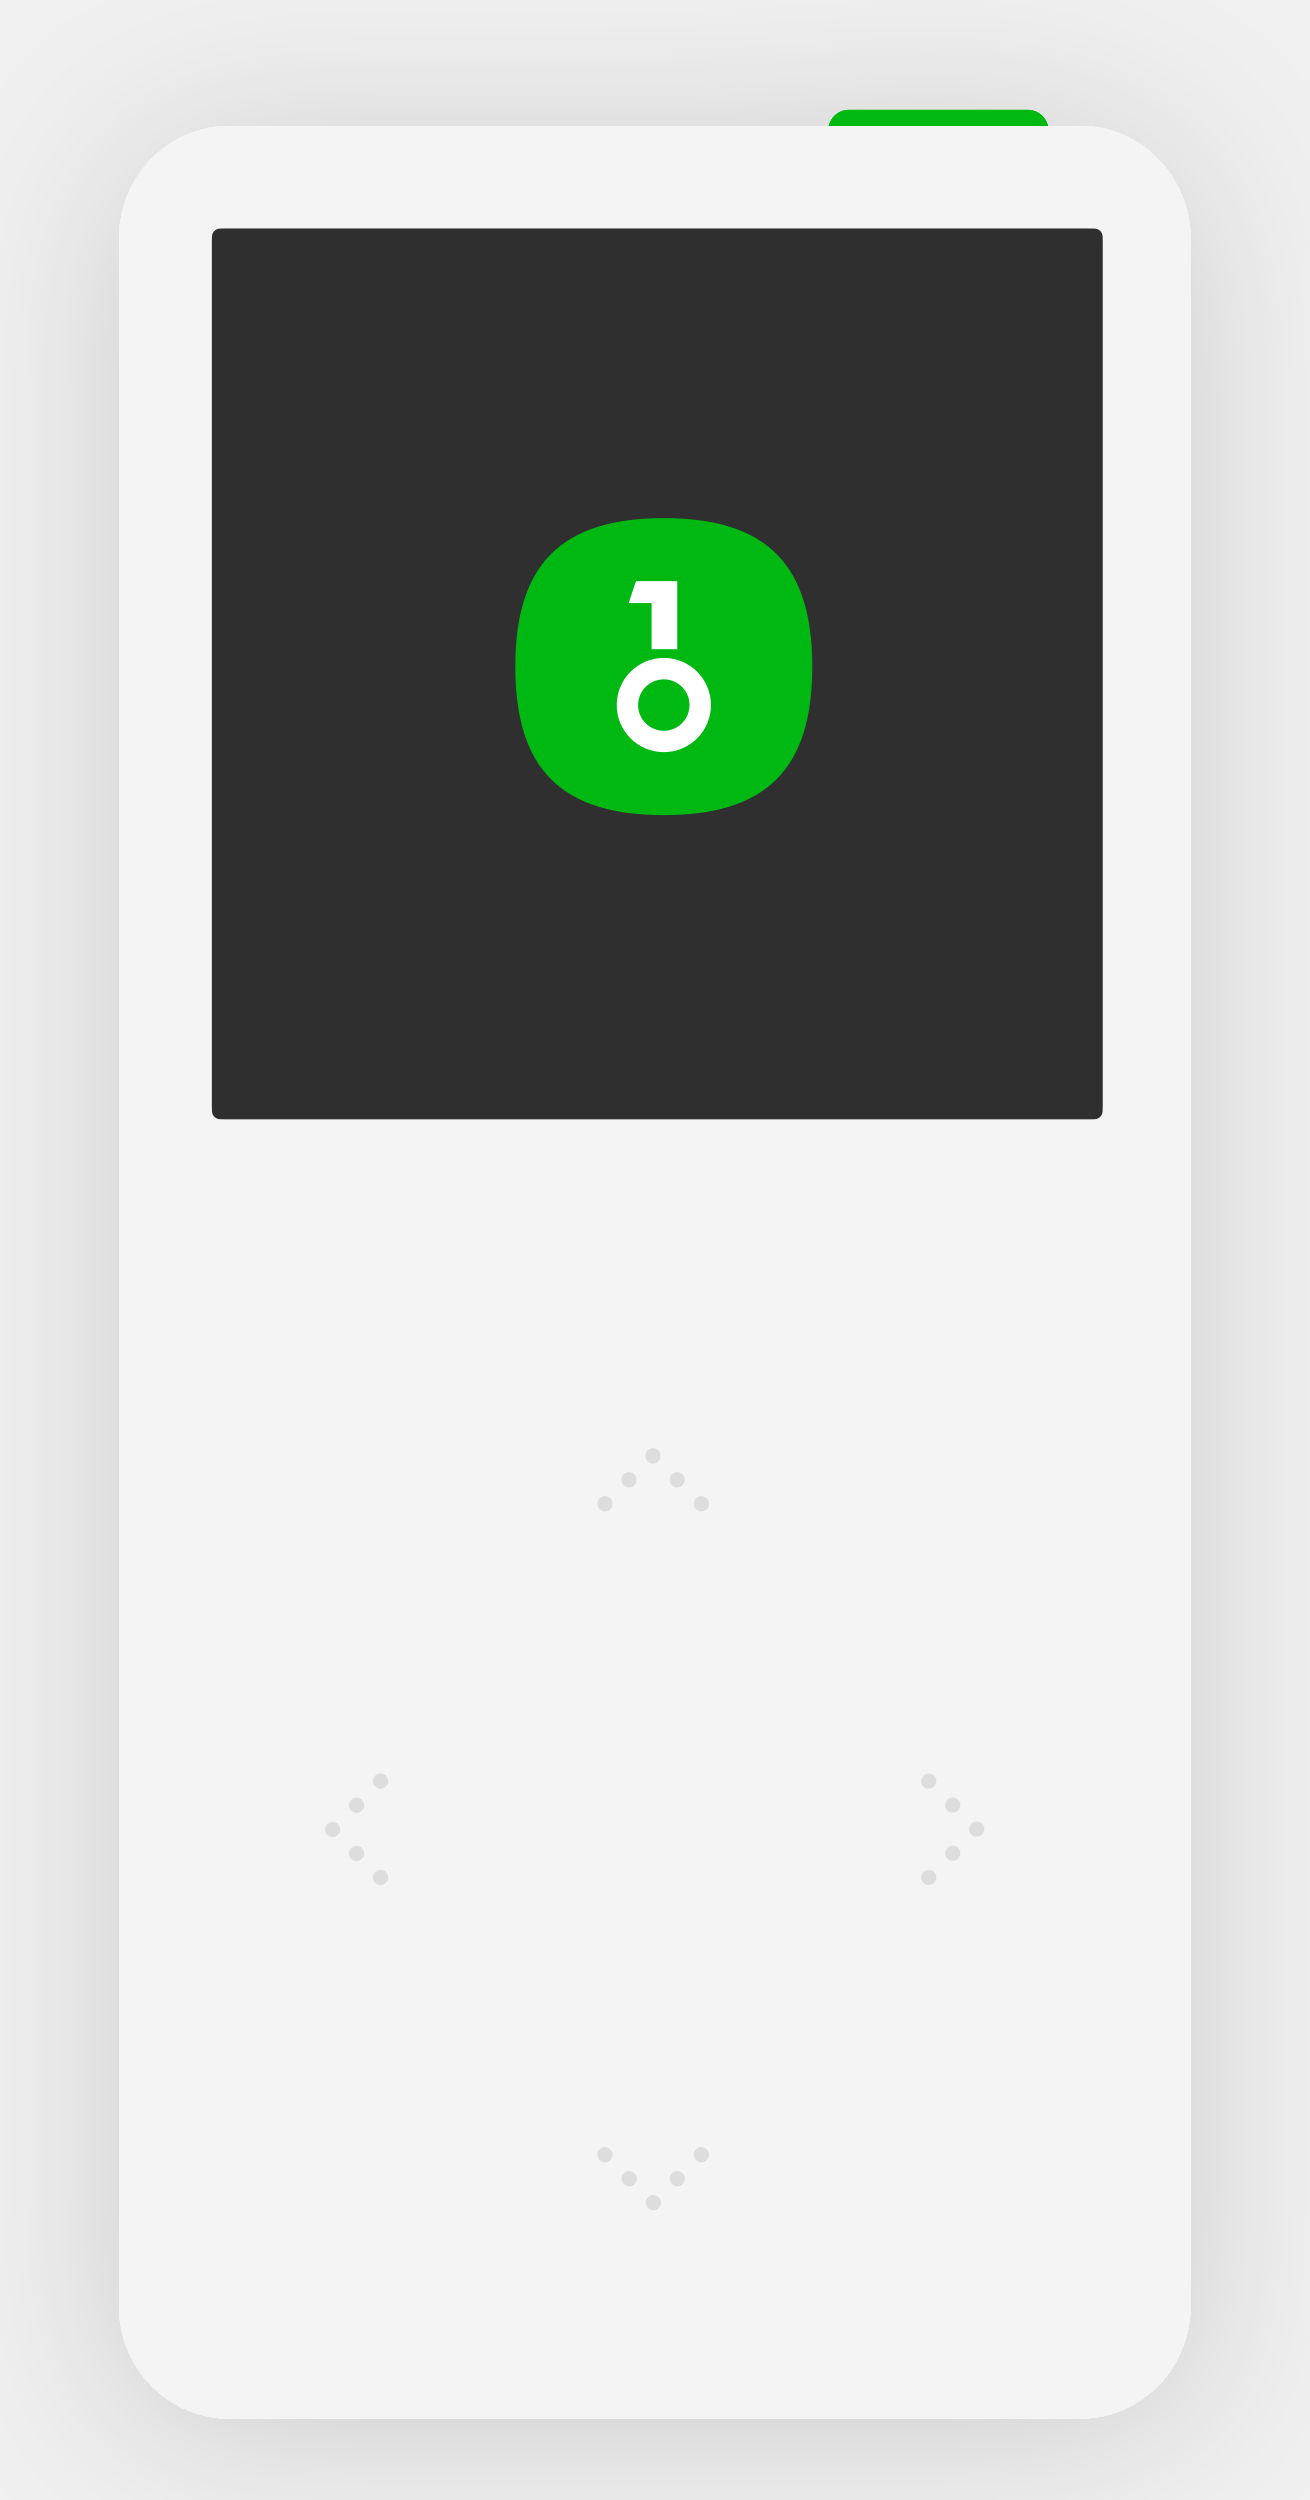
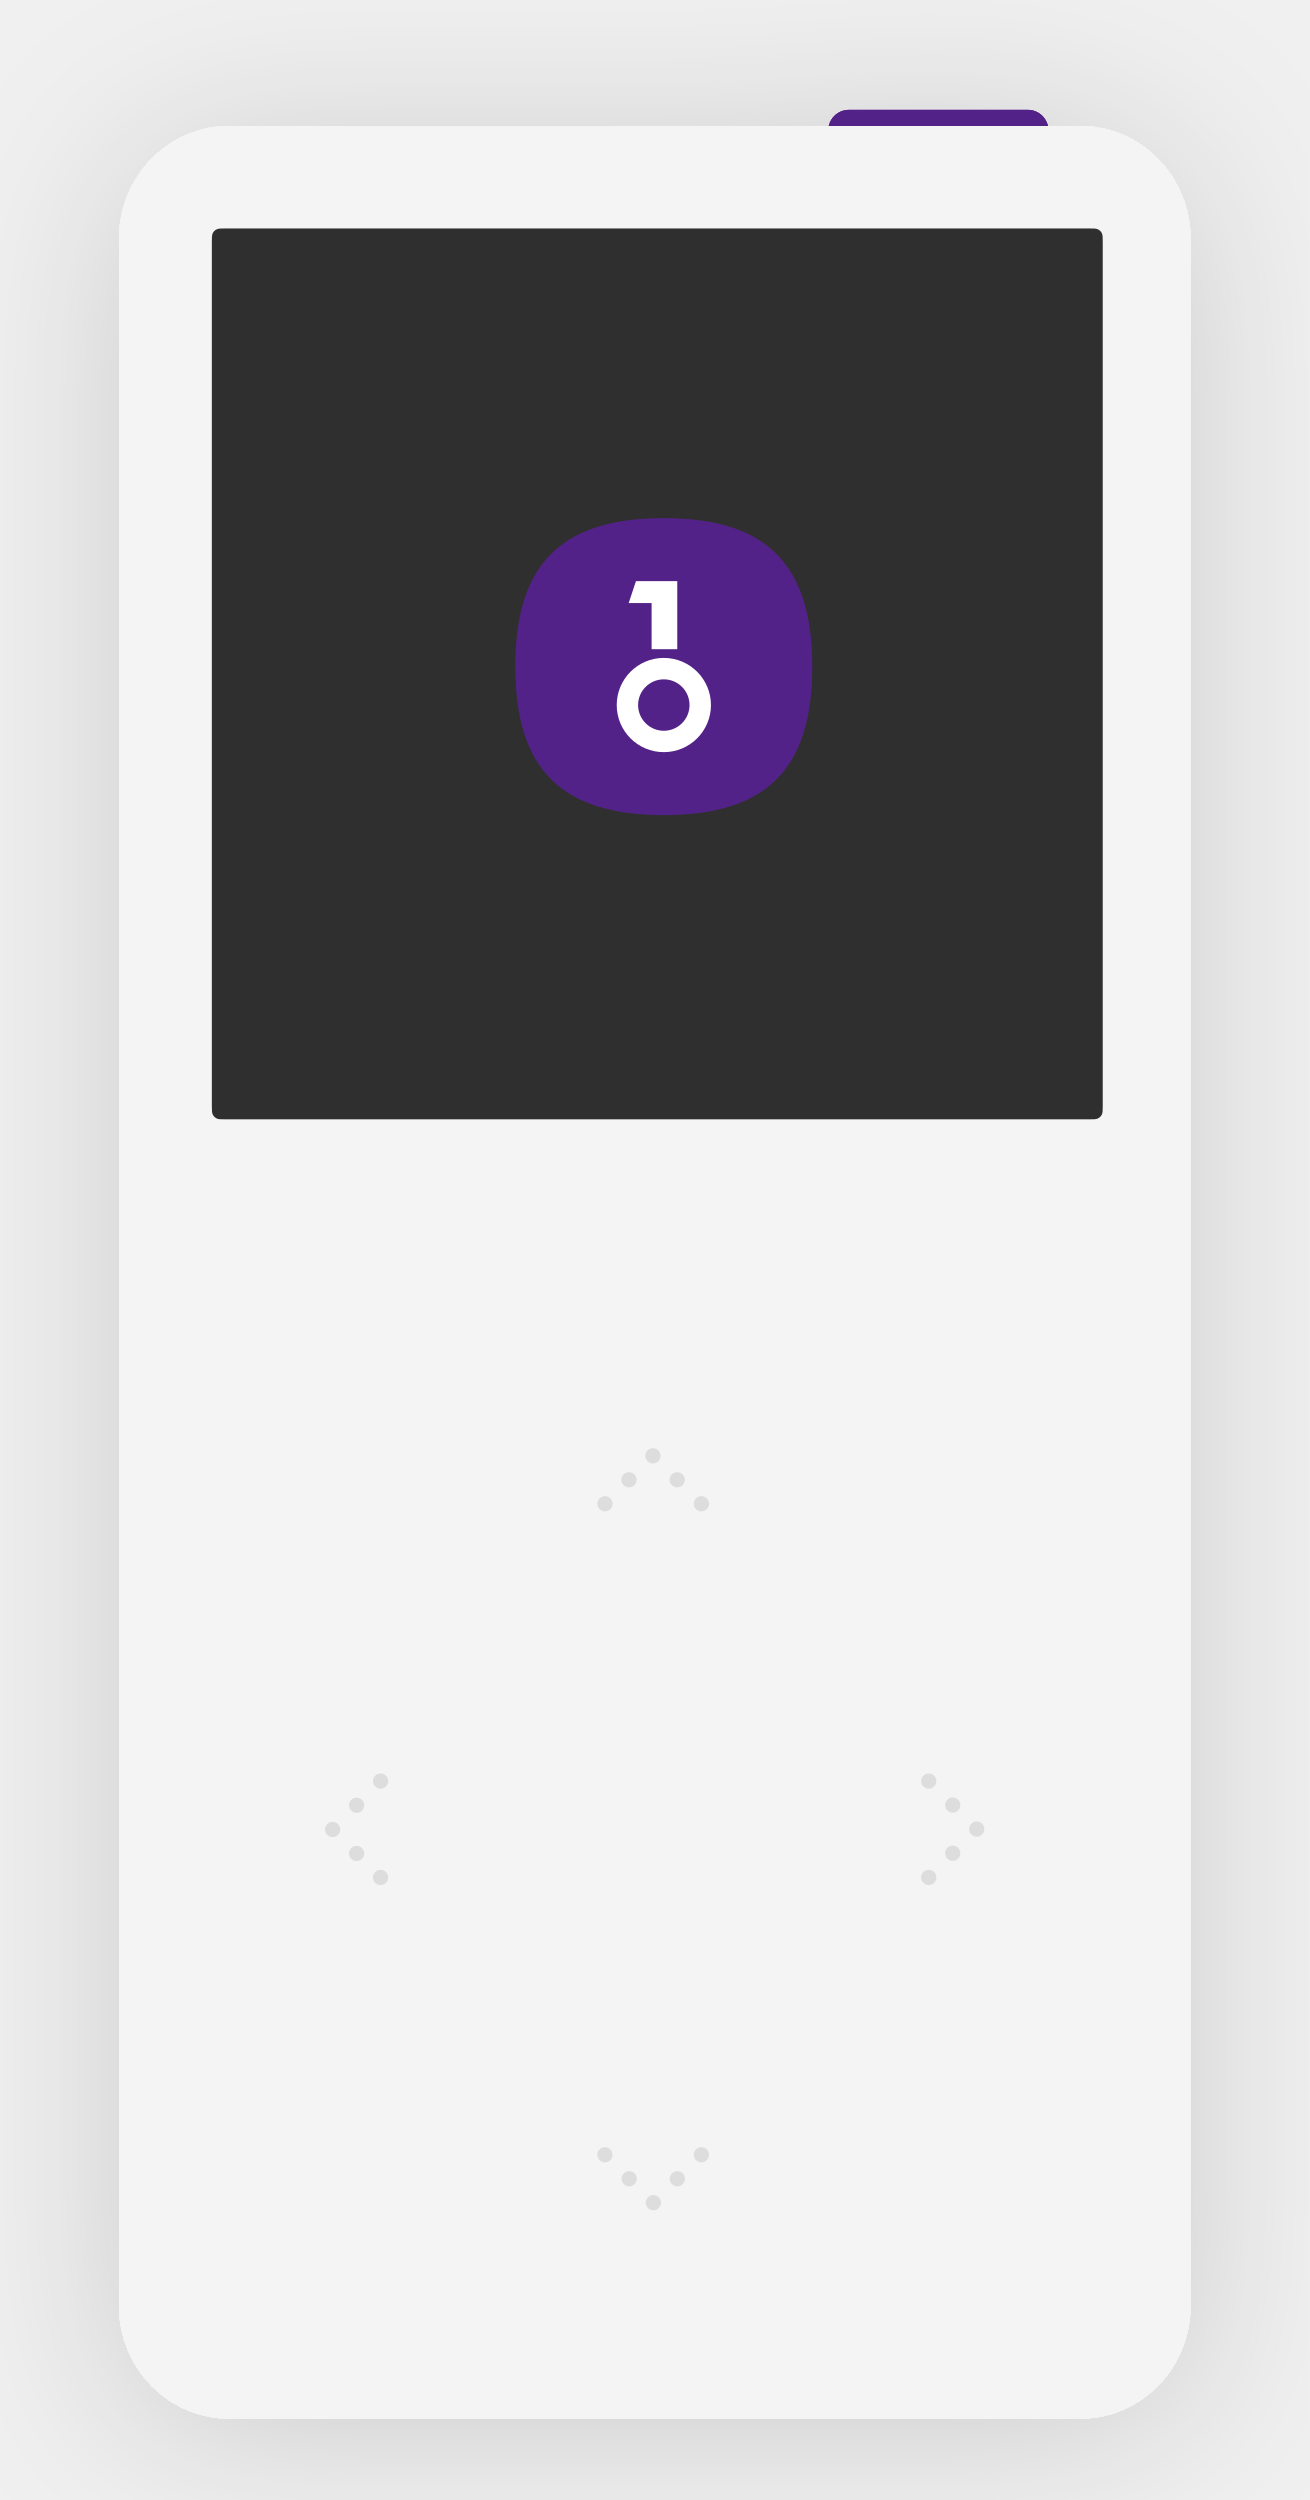
<svg xmlns="http://www.w3.org/2000/svg" width="22" height="42" viewBox="0 0 22 42" fill="none">
  <g clip-path="url(#clip0)">
    <g filter="url(#filter0_d)">
-       <path d="M13.912 2.2C13.912 2.004 14.067 1.845 14.258 1.845H17.271C17.462 1.845 17.617 2.004 17.617 2.2V2.388H13.912V2.2Z" fill="#00B812" />
+       <path d="M13.912 2.2C13.912 2.004 14.067 1.845 14.258 1.845H17.271C17.462 1.845 17.617 2.004 17.617 2.2V2.388H13.912V2.2Z" fill="#532289" />
      <path d="M2 4.015C2 2.967 2.83 2.117 3.853 2.117H18.147C19.17 2.117 20 2.967 20 4.015V38.733C20 39.782 19.17 40.632 18.147 40.632H3.853C2.83 40.632 2 39.782 2 38.733V4.015Z" fill="#F4F4F4" />
      <path d="M4.077 5.042C4.077 4.967 4.077 4.93 4.091 4.901C4.104 4.876 4.124 4.856 4.149 4.843C4.178 4.829 4.215 4.829 4.29 4.829H17.71C17.784 4.829 17.822 4.829 17.85 4.843C17.875 4.856 17.895 4.876 17.908 4.901C17.923 4.93 17.923 4.967 17.923 5.042V18.462C17.923 18.536 17.923 18.574 17.908 18.602C17.895 18.627 17.875 18.648 17.85 18.66C17.822 18.675 17.784 18.675 17.71 18.675H4.29C4.215 18.675 4.178 18.675 4.149 18.66C4.124 18.648 4.104 18.627 4.091 18.602C4.077 18.574 4.077 18.536 4.077 18.462V5.042Z" fill="#2F2F2F" />
      <path fill-rule="evenodd" clip-rule="evenodd" d="M11.02 24.472C11.007 24.463 10.99 24.463 10.976 24.472L10.241 24.975C10.21 24.995 10.169 24.987 10.149 24.956C10.129 24.925 10.137 24.883 10.167 24.862L10.903 24.36C10.961 24.32 11.036 24.32 11.094 24.36L11.829 24.862C11.86 24.883 11.868 24.925 11.848 24.956C11.827 24.987 11.786 24.995 11.756 24.975L11.02 24.472ZM5.476 29.744C5.507 29.765 5.515 29.807 5.495 29.838L5.004 30.592C4.995 30.605 4.995 30.623 5.004 30.637L5.495 31.39C5.515 31.422 5.507 31.464 5.476 31.484C5.446 31.505 5.405 31.497 5.384 31.465L4.894 30.712C4.856 30.653 4.856 30.576 4.894 30.516L5.384 29.763C5.405 29.732 5.446 29.723 5.476 29.744ZM16.52 29.744C16.551 29.723 16.592 29.732 16.612 29.763L17.102 30.516C17.141 30.576 17.141 30.653 17.102 30.712L16.612 31.465C16.592 31.497 16.551 31.505 16.52 31.484C16.49 31.464 16.482 31.422 16.502 31.39L16.992 30.637C17.001 30.623 17.001 30.605 16.992 30.592L16.502 29.838C16.482 29.807 16.49 29.765 16.52 29.744ZM10.149 36.273C10.169 36.241 10.21 36.233 10.241 36.254L10.976 36.756C10.99 36.765 11.007 36.765 11.02 36.756L11.756 36.254C11.786 36.233 11.827 36.241 11.848 36.273C11.868 36.304 11.86 36.346 11.829 36.367L11.094 36.869C11.036 36.908 10.961 36.908 10.903 36.869L10.167 36.367C10.137 36.346 10.129 36.304 10.149 36.273Z" fill="#3C3C43" fill-opacity="0.2" />
-       <path d="M13.912 2.2C13.912 2.004 14.067 1.845 14.258 1.845H17.271C17.462 1.845 17.617 2.004 17.617 2.2V2.388H13.912V2.2Z" fill="#00B812" />
+       <path d="M13.912 2.2C13.912 2.004 14.067 1.845 14.258 1.845H17.271C17.462 1.845 17.617 2.004 17.617 2.2V2.388H13.912V2.2Z" fill="#532289" />
      <path d="M2 4.015C2 2.967 2.83 2.117 3.853 2.117H18.147C19.17 2.117 20 2.967 20 4.015V38.733C20 39.782 19.17 40.632 18.147 40.632H3.853C2.83 40.632 2 39.782 2 38.733V4.015Z" fill="#F4F4F4" />
      <path d="M3.559 4.068C3.559 3.988 3.559 3.947 3.575 3.916C3.589 3.889 3.611 3.867 3.638 3.854C3.668 3.838 3.709 3.838 3.789 3.838H18.296C18.376 3.838 18.417 3.838 18.447 3.854C18.474 3.867 18.497 3.889 18.51 3.916C18.526 3.947 18.526 3.988 18.526 4.068V18.575C18.526 18.655 18.526 18.695 18.51 18.726C18.497 18.753 18.474 18.775 18.447 18.789C18.417 18.805 18.376 18.805 18.296 18.805H3.789C3.709 18.805 3.668 18.805 3.638 18.789C3.611 18.775 3.589 18.753 3.575 18.726C3.559 18.695 3.559 18.655 3.559 18.575V4.068Z" fill="#2F2F2F" />
      <path fill-rule="evenodd" clip-rule="evenodd" d="M10.97 24.586C11.04 24.586 11.098 24.528 11.098 24.458C11.098 24.387 11.04 24.33 10.97 24.33C10.899 24.33 10.842 24.387 10.842 24.458C10.842 24.528 10.899 24.586 10.97 24.586ZM11.377 24.988C11.447 24.988 11.505 24.931 11.505 24.86C11.505 24.79 11.447 24.733 11.377 24.733C11.306 24.733 11.249 24.79 11.249 24.86C11.249 24.931 11.306 24.988 11.377 24.988ZM11.912 25.263C11.912 25.334 11.854 25.391 11.784 25.391C11.713 25.391 11.655 25.334 11.655 25.263C11.655 25.193 11.713 25.135 11.784 25.135C11.854 25.135 11.912 25.193 11.912 25.263ZM10.567 24.988C10.638 24.988 10.695 24.931 10.695 24.86C10.695 24.79 10.638 24.733 10.567 24.733C10.496 24.733 10.439 24.79 10.439 24.86C10.439 24.931 10.496 24.988 10.567 24.988ZM10.292 25.263C10.292 25.334 10.234 25.391 10.164 25.391C10.093 25.391 10.036 25.334 10.036 25.263C10.036 25.193 10.093 25.135 10.164 25.135C10.234 25.135 10.292 25.193 10.292 25.263ZM10.977 36.877C10.906 36.877 10.849 36.935 10.849 37.005C10.849 37.076 10.906 37.133 10.977 37.133C11.047 37.133 11.105 37.076 11.105 37.005C11.105 36.935 11.047 36.877 10.977 36.877ZM10.57 36.475C10.499 36.475 10.442 36.532 10.442 36.603C10.442 36.673 10.499 36.731 10.57 36.731C10.64 36.731 10.698 36.673 10.698 36.603C10.698 36.532 10.64 36.475 10.57 36.475ZM10.035 36.2C10.035 36.129 10.092 36.072 10.163 36.072C10.233 36.072 10.291 36.129 10.291 36.2C10.291 36.27 10.233 36.328 10.163 36.328C10.092 36.328 10.035 36.27 10.035 36.2ZM11.379 36.475C11.309 36.475 11.251 36.532 11.251 36.603C11.251 36.673 11.309 36.731 11.379 36.731C11.45 36.731 11.507 36.673 11.507 36.603C11.507 36.532 11.45 36.475 11.379 36.475ZM11.655 36.2C11.655 36.129 11.712 36.072 11.783 36.072C11.853 36.072 11.911 36.129 11.911 36.2C11.911 36.27 11.853 36.328 11.783 36.328C11.712 36.328 11.655 36.27 11.655 36.2ZM5.588 30.608C5.659 30.608 5.716 30.665 5.716 30.735C5.716 30.806 5.659 30.863 5.588 30.863C5.517 30.863 5.46 30.806 5.46 30.735C5.46 30.665 5.517 30.608 5.588 30.608ZM5.991 30.201C6.062 30.201 6.119 30.258 6.119 30.328C6.119 30.399 6.062 30.456 5.991 30.456C5.921 30.456 5.863 30.399 5.863 30.328C5.863 30.258 5.921 30.201 5.991 30.201ZM6.522 29.922C6.522 29.851 6.465 29.794 6.394 29.794C6.324 29.794 6.266 29.851 6.266 29.922C6.266 29.992 6.324 30.05 6.394 30.05C6.465 30.05 6.522 29.992 6.522 29.922ZM5.991 31.01C6.062 31.01 6.119 31.068 6.119 31.138C6.119 31.209 6.062 31.266 5.991 31.266C5.921 31.266 5.863 31.209 5.863 31.138C5.863 31.068 5.921 31.01 5.991 31.01ZM6.522 31.541C6.522 31.471 6.465 31.413 6.394 31.413C6.324 31.413 6.266 31.471 6.266 31.541C6.266 31.612 6.324 31.669 6.394 31.669C6.465 31.669 6.522 31.612 6.522 31.541ZM16.281 30.728C16.281 30.798 16.338 30.856 16.409 30.856C16.48 30.856 16.537 30.798 16.537 30.728C16.537 30.657 16.48 30.6 16.409 30.6C16.338 30.6 16.281 30.657 16.281 30.728ZM15.878 31.134C15.878 31.205 15.935 31.262 16.006 31.262C16.076 31.262 16.134 31.205 16.134 31.134C16.134 31.064 16.076 31.006 16.006 31.006C15.935 31.006 15.878 31.064 15.878 31.134ZM15.603 31.669C15.532 31.669 15.475 31.612 15.475 31.541C15.475 31.471 15.532 31.413 15.603 31.413C15.674 31.413 15.731 31.471 15.731 31.541C15.731 31.612 15.674 31.669 15.603 31.669ZM15.878 30.325C15.878 30.395 15.935 30.453 16.006 30.453C16.076 30.453 16.134 30.395 16.134 30.325C16.134 30.254 16.076 30.197 16.006 30.197C15.935 30.197 15.878 30.254 15.878 30.325ZM15.603 30.05C15.532 30.05 15.475 29.992 15.475 29.922C15.475 29.851 15.532 29.794 15.603 29.794C15.674 29.794 15.731 29.851 15.731 29.922C15.731 29.992 15.674 30.05 15.603 30.05Z" fill="#DDDDDD" />
    </g>
-     <path d="M13.646 11.2C13.646 12.922 12.874 13.694 11.152 13.694C9.43 13.694 8.657 12.922 8.657 11.2C8.657 9.477 9.43 8.705 11.152 8.705C12.874 8.705 13.646 9.477 13.646 11.2Z" fill="#00B812" />
+     <path d="M13.646 11.2C13.646 12.922 12.874 13.694 11.152 13.694C9.43 13.694 8.657 12.922 8.657 11.2C8.657 9.477 9.43 8.705 11.152 8.705C12.874 8.705 13.646 9.477 13.646 11.2Z" fill="#532289" />
    <path d="M11.378 9.763H10.684L10.562 10.131H10.947V10.906H11.378V9.763Z" fill="white" />
    <path fill-rule="evenodd" clip-rule="evenodd" d="M11.944 11.845C11.944 12.282 11.589 12.636 11.152 12.636C10.715 12.636 10.361 12.282 10.361 11.845C10.361 11.408 10.715 11.053 11.152 11.053C11.589 11.053 11.944 11.408 11.944 11.845ZM11.584 11.845C11.584 12.083 11.391 12.277 11.152 12.277C10.914 12.277 10.72 12.083 10.72 11.845C10.72 11.606 10.914 11.413 11.152 11.413C11.391 11.413 11.584 11.606 11.584 11.845Z" fill="white" />
  </g>
  <defs>
    <filter id="filter0_d" x="-1.118" y="-0.961" width="24.236" height="45.023" filterUnits="userSpaceOnUse" color-interpolation-filters="sRGB">
      <feFlood flood-opacity="0" result="BackgroundImageFix" />
      <feColorMatrix in="SourceAlpha" type="matrix" values="0 0 0 0 0 0 0 0 0 0 0 0 0 0 0 0 0 0 127 0" result="hardAlpha" />
      <feOffset dy="0.312" />
      <feGaussianBlur stdDeviation="1.559" />
      <feComposite in2="hardAlpha" operator="out" />
      <feColorMatrix type="matrix" values="0 0 0 0 0 0 0 0 0 0 0 0 0 0 0 0 0 0 0.15 0" />
      <feBlend mode="normal" in2="BackgroundImageFix" result="effect1_dropShadow" />
      <feBlend mode="normal" in="SourceGraphic" in2="effect1_dropShadow" result="shape" />
    </filter>
    <clipPath id="clip0">
      <rect width="22" height="42" fill="white" />
    </clipPath>
  </defs>
</svg>
